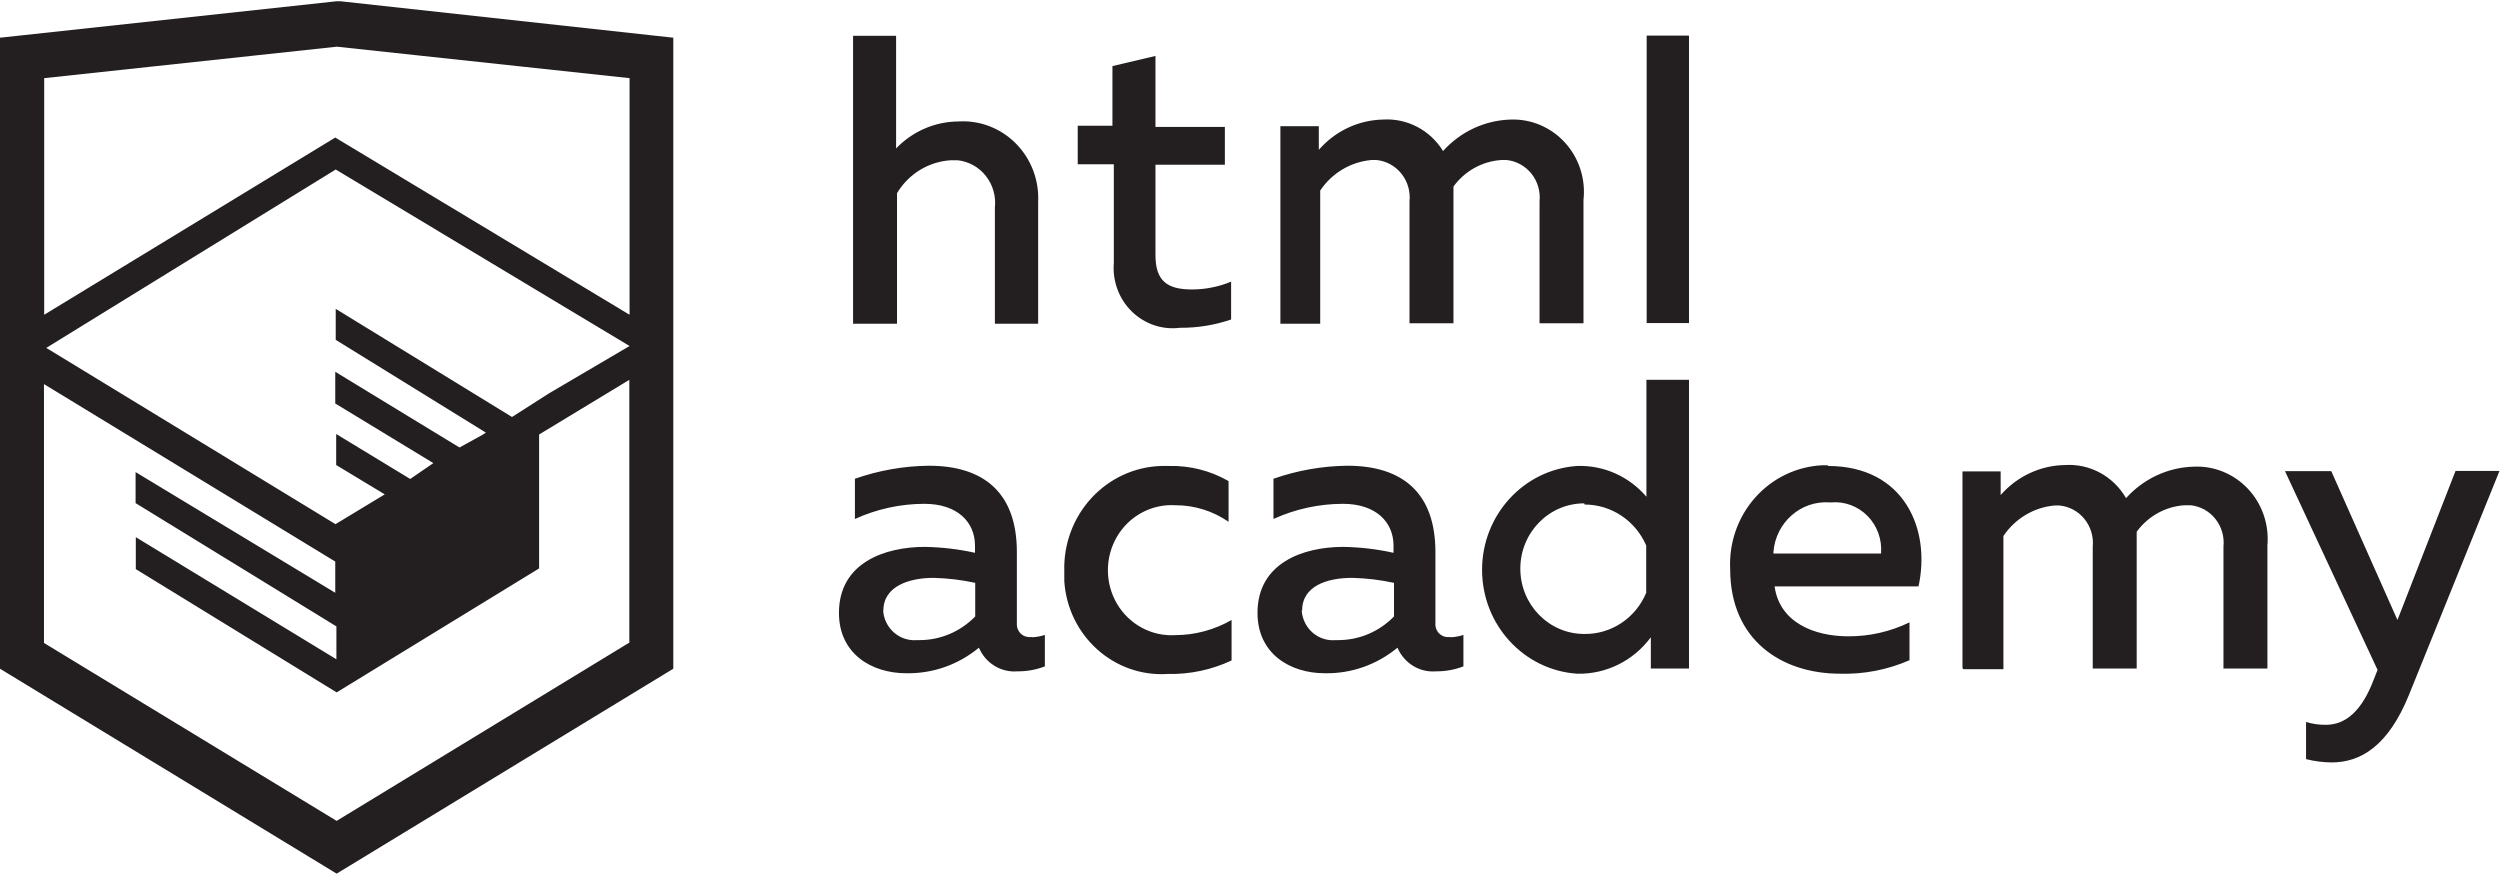
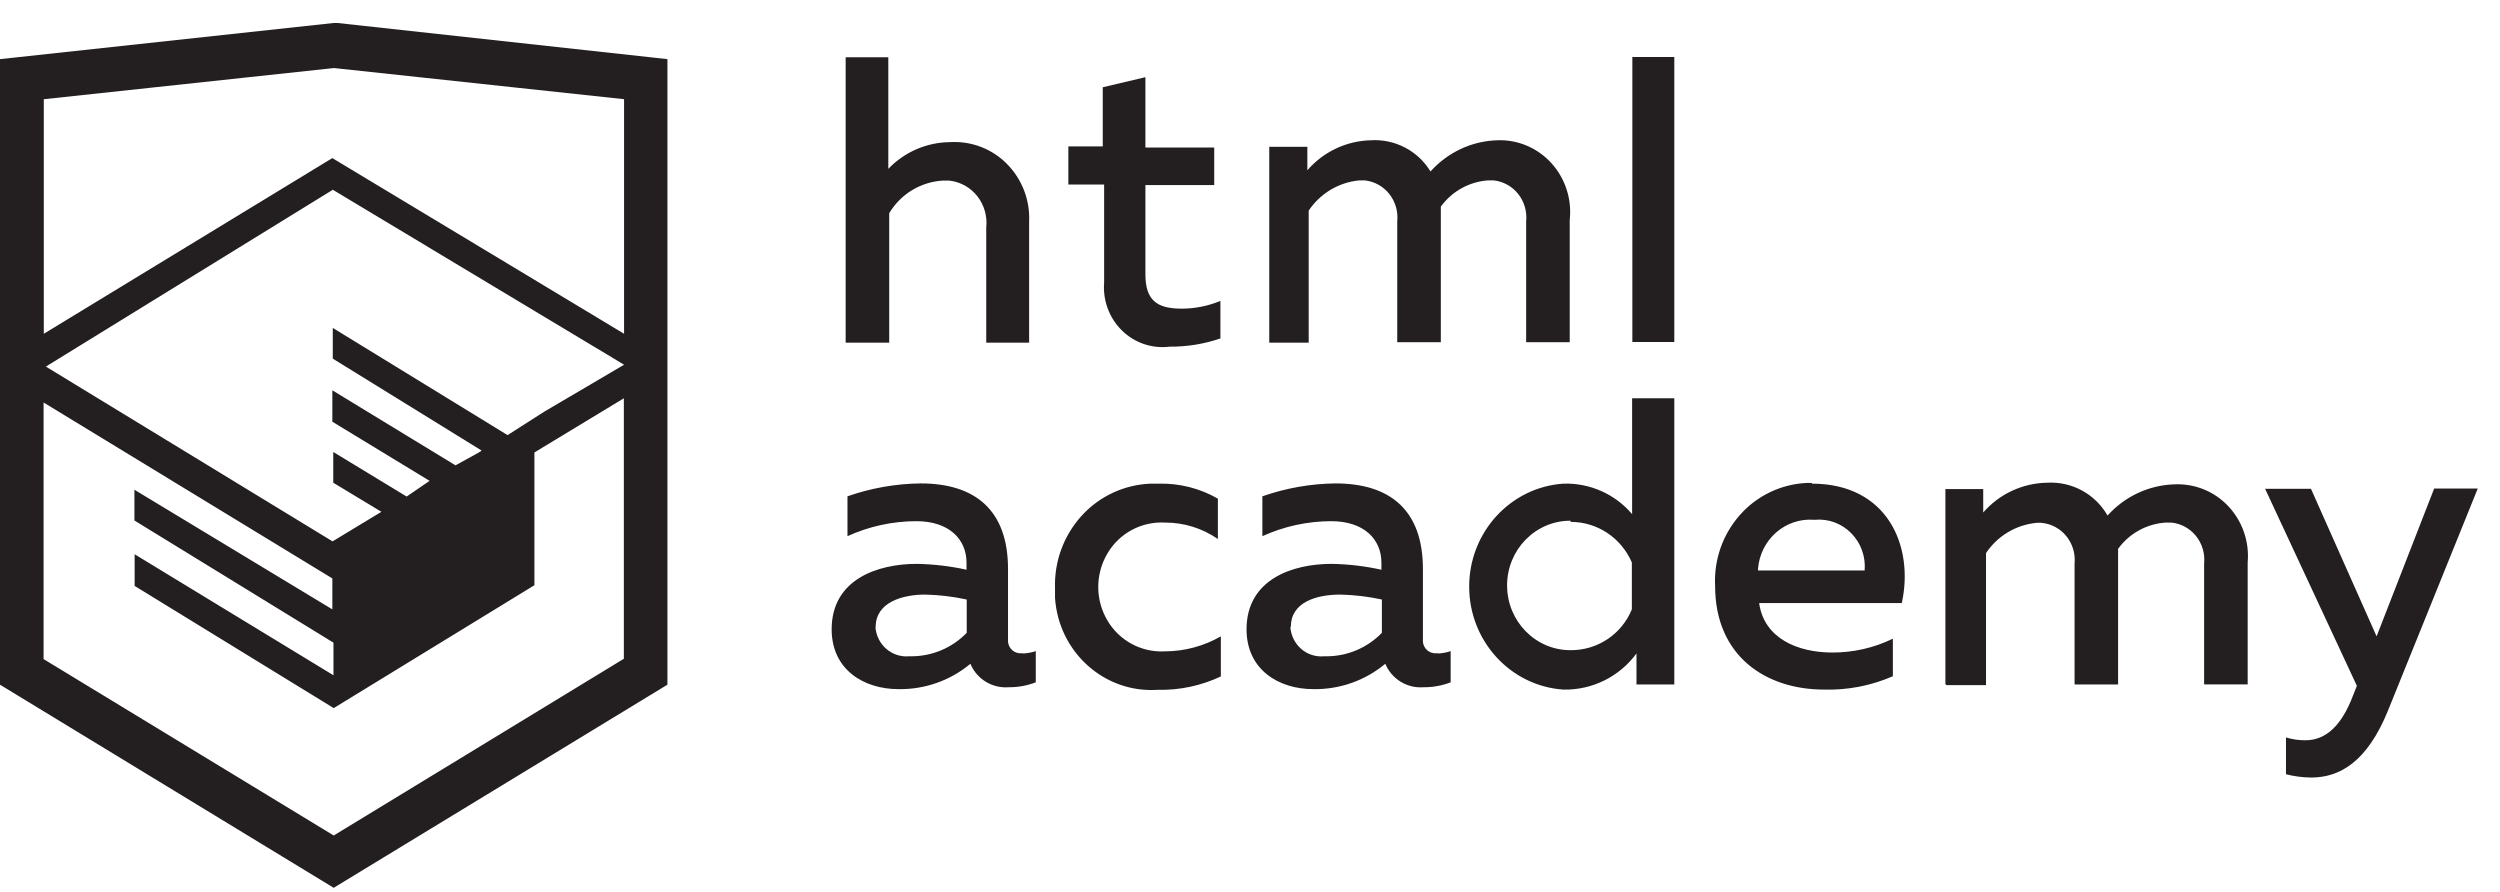
- <svg xmlns="http://www.w3.org/2000/svg" width="114" height="40" viewBox="0 0 114 40" fill="none">
-   <path fill-rule="evenodd" clip-rule="evenodd" d="M15.52 0.057H15.351L0 1.719V30.494L15.351 39.838L30.702 30.494V1.719L15.52 0.057ZM77.018 1.622H75.088V14.731H77.018V1.622ZM40.862 1.633V6.768C41.613 5.986 42.639 5.544 43.711 5.538C44.682 5.479 45.633 5.845 46.325 6.545C47.018 7.245 47.387 8.212 47.34 9.207V14.763H45.367V9.466C45.423 8.949 45.275 8.431 44.957 8.026C44.638 7.62 44.174 7.362 43.668 7.308H43.352C42.346 7.37 41.432 7.929 40.904 8.808V14.763H38.9V1.633H40.862ZM77.018 30.484H75.278V29.059C74.483 30.135 73.23 30.754 71.912 30.721C69.475 30.553 67.582 28.482 67.582 25.985C67.582 23.487 69.475 21.416 71.912 21.248C73.12 21.205 74.282 21.72 75.077 22.651V17.32H77.018V30.484ZM47.066 29.059C47.263 29.052 47.458 29.015 47.646 28.952V30.387C47.248 30.54 46.826 30.617 46.401 30.613C45.648 30.677 44.939 30.243 44.639 29.534C43.704 30.31 42.53 30.723 41.326 30.7C39.733 30.7 38.256 29.804 38.256 27.948C38.256 25.65 40.366 24.938 42.17 24.938C42.94 24.951 43.707 25.041 44.46 25.208V24.884C44.46 23.805 43.658 22.974 42.149 22.974C41.059 22.976 39.98 23.212 38.984 23.665V21.831C40.068 21.451 41.204 21.251 42.349 21.237C44.839 21.237 46.369 22.445 46.369 25.175V28.412C46.355 28.567 46.401 28.721 46.498 28.841C46.595 28.96 46.735 29.035 46.886 29.049H47.066V29.059ZM40.271 27.84C40.298 28.229 40.476 28.59 40.766 28.844C41.055 29.097 41.432 29.222 41.812 29.189H41.928C42.882 29.191 43.797 28.802 44.47 28.11V26.578C43.842 26.441 43.203 26.366 42.56 26.351C41.505 26.351 40.282 26.707 40.282 27.84H40.271ZM56.023 21.938C55.196 21.463 54.26 21.225 53.312 21.248H52.942C51.733 21.287 50.589 21.817 49.762 22.719C48.935 23.622 48.492 24.824 48.532 26.06V26.502C48.696 29 50.805 30.892 53.248 30.732C54.252 30.756 55.248 30.545 56.16 30.117V28.272C55.377 28.721 54.495 28.959 53.596 28.962C52.52 29.029 51.496 28.479 50.938 27.536C50.381 26.592 50.381 25.41 50.938 24.466C51.496 23.522 52.52 22.973 53.596 23.039C54.461 23.036 55.307 23.299 56.023 23.794V21.938ZM66.151 29.059C66.349 29.052 66.544 29.015 66.732 28.952V30.387C66.334 30.54 65.912 30.617 65.487 30.613C64.734 30.677 64.025 30.243 63.725 29.534C62.789 30.31 61.616 30.723 60.412 30.7C58.819 30.7 57.342 29.804 57.342 27.948C57.342 25.65 59.452 24.938 61.256 24.938C62.026 24.951 62.793 25.041 63.545 25.208V24.884C63.545 23.805 62.744 22.974 61.235 22.974C60.144 22.976 59.066 23.212 58.07 23.665V21.831C59.154 21.451 60.29 21.251 61.435 21.237C63.925 21.237 65.455 22.445 65.455 25.175V28.412C65.44 28.567 65.487 28.721 65.584 28.841C65.681 28.96 65.821 29.035 65.972 29.049H66.151V29.059ZM59.855 28.848C59.563 28.594 59.384 28.231 59.357 27.84H59.378C59.378 26.707 60.538 26.351 61.657 26.351C62.299 26.366 62.938 26.441 63.566 26.578V28.11C62.894 28.802 61.978 29.191 61.024 29.189H60.908C60.526 29.225 60.147 29.102 59.855 28.848ZM69.327 25.93C69.327 24.286 70.631 22.953 72.239 22.953L72.26 23.007C73.474 23.007 74.574 23.738 75.067 24.873V27.031C74.586 28.187 73.467 28.93 72.239 28.908C70.631 28.908 69.327 27.575 69.327 25.93ZM83.349 21.248C86.841 21.248 88.054 24.14 87.484 26.74H80.922C81.144 28.358 82.684 29.016 84.288 29.016C85.251 29.02 86.203 28.802 87.073 28.38V30.106C86.074 30.542 84.994 30.752 83.908 30.721C81.239 30.721 78.896 29.189 78.896 25.952C78.836 24.75 79.248 23.574 80.041 22.684C80.833 21.794 81.941 21.266 83.117 21.215H83.349V21.248ZM80.869 25.175C80.97 23.824 82.122 22.81 83.444 22.91H83.486C84.106 22.853 84.72 23.08 85.161 23.529C85.603 23.979 85.828 24.605 85.775 25.24H80.869V25.175ZM89.489 30.462V21.496H91.23V22.575C91.978 21.72 93.041 21.223 94.163 21.205C95.295 21.133 96.371 21.716 96.948 22.715C97.741 21.834 98.848 21.316 100.018 21.28C100.952 21.233 101.859 21.601 102.507 22.29C103.154 22.979 103.478 23.921 103.394 24.873V30.484H101.39V24.927C101.437 24.473 101.306 24.019 101.024 23.665C100.743 23.31 100.336 23.085 99.892 23.039H99.617C98.751 23.094 97.953 23.536 97.433 24.247V30.484H95.429V24.927C95.473 24.47 95.336 24.014 95.048 23.661C94.761 23.308 94.347 23.088 93.899 23.05H93.688C92.747 23.134 91.891 23.645 91.356 24.442V30.516H89.531L89.489 30.462ZM113.977 21.474H111.972L109.324 28.272L106.306 21.485H104.196L108.417 30.548L108.237 31.002C107.72 32.361 107.003 33.052 106.053 33.052C105.75 33.055 105.447 33.011 105.156 32.922V34.616C105.536 34.712 105.926 34.763 106.317 34.767C107.646 34.767 108.902 34.023 109.851 31.681L113.977 21.474ZM52.689 5.787V2.55L50.727 3.014V5.733H49.144V7.491H50.79V11.991C50.723 12.817 51.024 13.63 51.61 14.204C52.196 14.777 53.003 15.05 53.807 14.947C54.6 14.954 55.388 14.826 56.139 14.569V12.843C55.573 13.078 54.967 13.199 54.356 13.199C53.217 13.199 52.689 12.81 52.689 11.624V7.513H55.854V5.787H52.689ZM58.386 14.753V5.754H60.138V6.833C60.881 5.977 61.94 5.476 63.06 5.452C64.162 5.381 65.215 5.931 65.803 6.887C66.596 6.005 67.703 5.488 68.873 5.452C69.814 5.415 70.723 5.799 71.364 6.504C72.005 7.208 72.313 8.164 72.207 9.121V14.742H70.203V9.185C70.25 8.732 70.118 8.277 69.837 7.923C69.556 7.569 69.148 7.343 68.705 7.297H68.462C67.596 7.352 66.797 7.794 66.278 8.506V14.742H64.273V9.185C64.321 8.732 64.189 8.277 63.908 7.923C63.627 7.569 63.219 7.343 62.775 7.297H62.533C61.591 7.382 60.736 7.892 60.201 8.689V14.763H58.386V14.753ZM28.697 29.303L28.708 29.297L28.697 29.318V29.303ZM28.697 17.32V29.303L15.351 37.432L2.005 29.318V17.515L15.288 25.607V27.031L6.183 21.528V22.942L15.34 28.563V30.063L6.193 24.495V25.952L15.351 31.573L24.583 25.92V19.813L28.697 17.32ZM28.708 15.778L25.036 17.936L23.348 19.015L15.309 14.084V15.497L22.156 19.727L22.008 19.824L20.953 20.406L15.288 16.954V18.399L19.761 21.118L18.706 21.841L15.33 19.791V21.205L17.545 22.543L15.298 23.902L2.11 15.864L15.309 7.729L28.708 15.778ZM15.288 6.272L28.708 14.353V3.564L15.361 2.129L2.015 3.564V14.353L15.288 6.272Z" fill="#231F20" />
+ <svg xmlns="http://www.w3.org/2000/svg" width="115" height="41" fill="none">
+   <path fill-rule="evenodd" clip-rule="evenodd" d="M15.52 1.057h-.17L0 2.72v28.776l15.35 9.343 15.352-9.344V2.72L15.52 1.057zm61.498 1.565h-1.93v13.11h1.93V2.621zm-36.156.01v5.136a3.976 3.976 0 012.849-1.23 3.387 3.387 0 012.614 1.007 3.55 3.55 0 011.015 2.662v5.556h-1.973v-5.297a1.984 1.984 0 00-.41-1.44 1.899 1.899 0 00-1.289-.718h-.316a3.081 3.081 0 00-2.448 1.5v5.955H38.9V2.633h1.963zm36.156 28.852h-1.74v-1.425a4.061 4.061 0 01-3.366 1.662c-2.437-.168-4.33-2.239-4.33-4.736 0-2.498 1.893-4.569 4.33-4.737a3.98 3.98 0 013.165 1.402v-5.33h1.941v13.164zm-29.952-1.425c.197-.008.392-.044.58-.107v1.435c-.398.153-.82.23-1.245.226a1.758 1.758 0 01-1.762-1.079 5.035 5.035 0 01-3.313 1.166c-1.593 0-3.07-.896-3.07-2.752 0-2.298 2.11-3.01 3.914-3.01.77.013 1.537.103 2.29.27v-.324c0-1.079-.802-1.91-2.31-1.91a7.682 7.682 0 00-3.166.69V22.83a10.56 10.56 0 013.365-.593c2.49 0 4.02 1.209 4.02 3.938v3.237a.592.592 0 00.13.429c.096.12.236.194.387.208h.18v.01zM40.27 28.84c.027.389.205.75.495 1.004.289.253.666.378 1.046.345h.116a3.537 3.537 0 002.542-1.079v-1.532a10.039 10.039 0 00-1.91-.227c-1.055 0-2.278.356-2.278 1.49h-.01zm15.752-5.902a5.183 5.183 0 00-2.712-.69h-.369a4.514 4.514 0 00-3.18 1.471 4.722 4.722 0 00-1.23 3.341v.442c.164 2.498 2.273 4.39 4.716 4.23 1.004.024 2-.187 2.912-.615v-1.845a5.185 5.185 0 01-2.564.69 2.885 2.885 0 01-2.657-1.426 3.024 3.024 0 010-3.07 2.884 2.884 0 012.657-1.427c.865-.003 1.71.26 2.427.755v-1.856zM66.15 30.06c.198-.008.393-.045.58-.108v1.435c-.397.153-.82.23-1.244.226a1.758 1.758 0 01-1.762-1.079 5.035 5.035 0 01-3.313 1.166c-1.593 0-3.07-.896-3.07-2.752 0-2.298 2.11-3.01 3.914-3.01.77.013 1.537.103 2.29.27v-.324c0-1.079-.802-1.91-2.311-1.91a7.682 7.682 0 00-3.165.69V22.83c1.084-.379 2.22-.58 3.365-.593 2.49 0 4.02 1.209 4.02 3.938v3.237a.592.592 0 00.129.429c.097.12.237.194.388.208h.18v.01zm-6.296-.212a1.468 1.468 0 01-.498-1.008h.021c0-1.133 1.16-1.489 2.279-1.489.642.015 1.281.09 1.91.227v1.532a3.537 3.537 0 01-2.543 1.079h-.116a1.404 1.404 0 01-1.053-.34zm9.472-2.918c0-1.644 1.304-2.977 2.912-2.977l.021.054c1.214 0 2.314.731 2.806 1.866v2.158a3.015 3.015 0 01-2.827 1.877c-1.608 0-2.912-1.333-2.912-2.978zm14.022-4.682c3.492 0 4.705 2.892 4.135 5.492h-6.562c.222 1.618 1.762 2.276 3.366 2.276a6.326 6.326 0 002.785-.636v1.726c-1 .436-2.08.646-3.165.615-2.67 0-5.012-1.532-5.012-4.769a4.572 4.572 0 011.145-3.268 4.37 4.37 0 013.076-1.469h.232v.033zm-2.48 3.927c.101-1.351 1.253-2.365 2.575-2.265h.042c.62-.057 1.234.17 1.675.62.442.449.666 1.075.614 1.71H80.87v-.065zm8.62 5.287v-8.966h1.74v1.079a3.983 3.983 0 012.934-1.37 3.001 3.001 0 012.785 1.51c.793-.881 1.9-1.399 3.07-1.435a3.192 3.192 0 012.489 1.01c.647.69.971 1.631.887 2.583v5.61h-2.004v-5.556a1.74 1.74 0 00-.366-1.262 1.665 1.665 0 00-1.132-.626h-.275a2.936 2.936 0 00-2.184 1.208v6.237H95.43v-5.557a1.742 1.742 0 00-.38-1.266 1.666 1.666 0 00-1.15-.611h-.21a3.153 3.153 0 00-2.333 1.392v6.074h-1.825l-.042-.054zm24.488-8.988h-2.005l-2.648 6.798-3.018-6.787h-2.11l4.221 9.063-.18.454c-.517 1.36-1.234 2.05-2.184 2.05a2.96 2.96 0 01-.897-.13v1.694c.38.096.77.147 1.161.151 1.329 0 2.585-.744 3.534-3.086l4.126-10.206zM52.689 6.787V3.55l-1.962.464v2.719h-1.583V8.49h1.646v4.5c-.067.826.234 1.64.82 2.213a2.653 2.653 0 002.197.743c.793.007 1.58-.121 2.332-.378v-1.726a4.647 4.647 0 01-1.783.356c-1.14 0-1.667-.389-1.667-1.575V8.513h3.165V6.787H52.69zm5.697 8.966V6.754h1.752v1.08a3.983 3.983 0 012.922-1.382 2.998 2.998 0 012.743 1.435c.793-.882 1.9-1.4 3.07-1.435.94-.037 1.85.347 2.491 1.052.64.704.949 1.66.843 2.617v5.62h-2.004v-5.556a1.743 1.743 0 00-.366-1.262 1.668 1.668 0 00-1.132-.626h-.243a2.937 2.937 0 00-2.184 1.209v6.236h-2.005v-5.557a1.742 1.742 0 00-.365-1.262 1.667 1.667 0 00-1.133-.626h-.242A3.153 3.153 0 0060.2 9.69v6.074h-1.815v-.01zm-29.689 14.55l.01-.006-.01.021v-.015zm0-11.983v11.983l-13.346 8.13-13.346-8.115V18.515l13.283 8.092v1.424l-9.105-5.503v1.414l9.157 5.621v1.5l-9.147-5.567v1.456l9.158 5.621 9.232-5.653v-6.107l4.114-2.492zm.01-1.542l-3.67 2.158-1.689 1.079-8.04-4.931v1.413l6.848 4.23-.148.097-1.055.582-5.665-3.452v1.445l4.473 2.72-1.055.722-3.376-2.05v1.414l2.215 1.338-2.247 1.36L2.11 16.863 15.31 8.729l13.399 8.049zm-13.42-9.506l13.42 8.081V4.563L15.362 3.13 2.015 4.564v10.79l13.273-8.082z" fill="#231F20" />
</svg>
